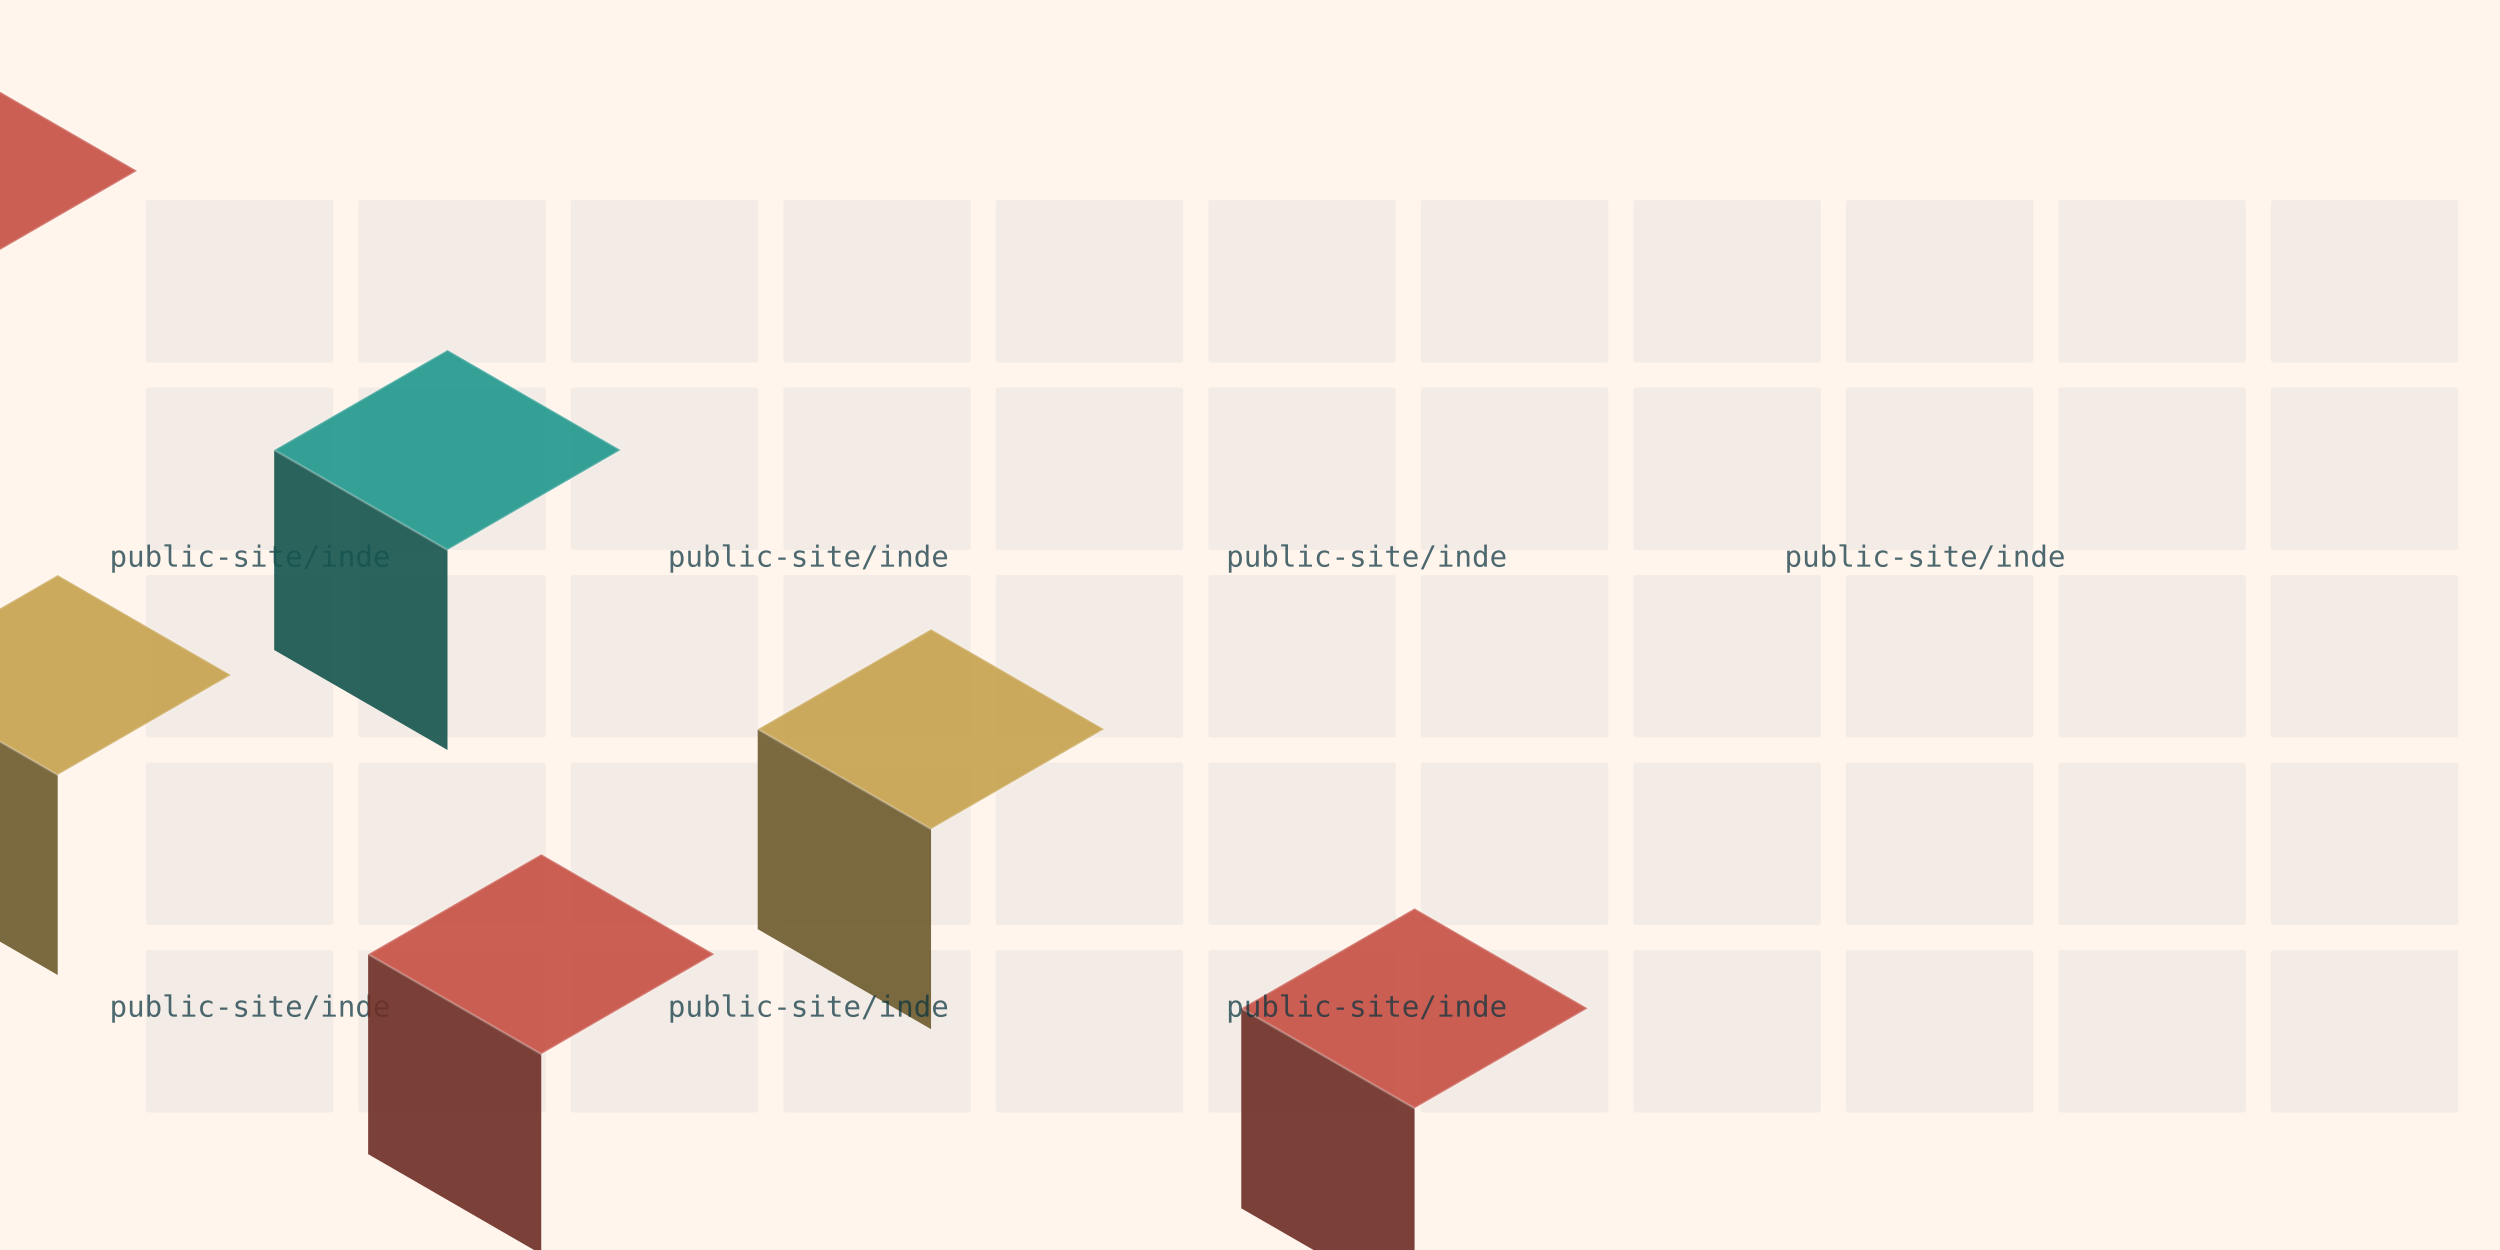
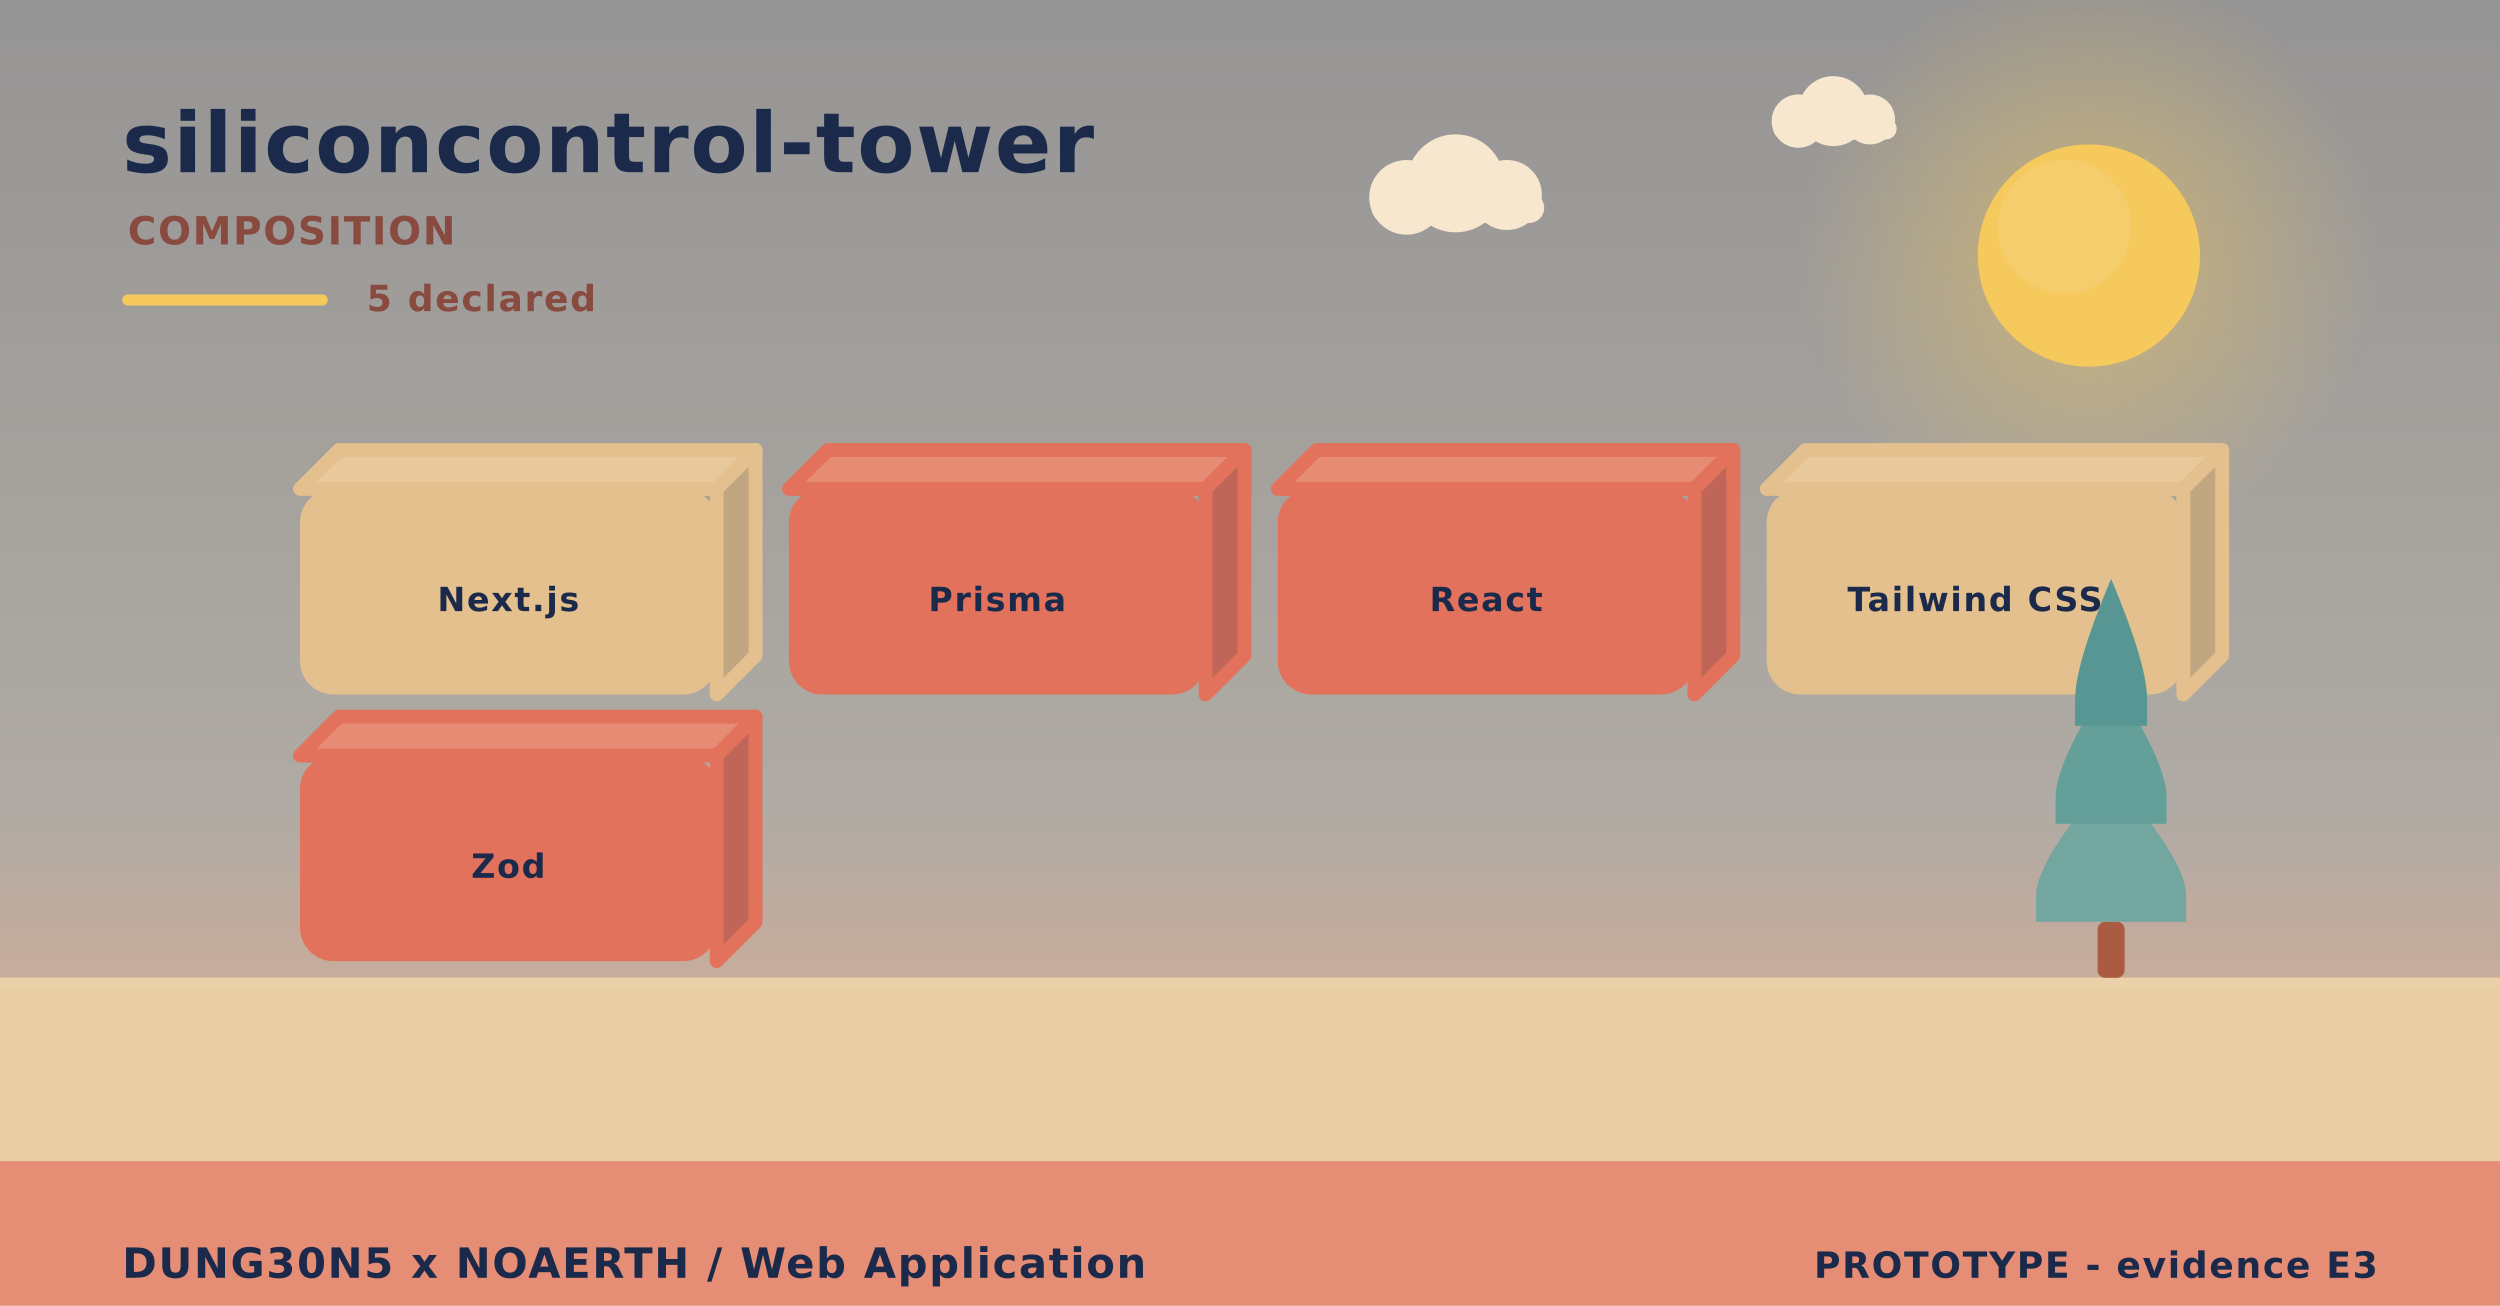
- <svg xmlns="http://www.w3.org/2000/svg" viewBox="0 0 1200 600" width="1200" height="600" role="img" aria-label="siliconcontrol-tower component map">
-   <rect width="1200" height="600" fill="#fff5ed" />
-   <defs>
-     <linearGradient id="gc" x1="0" y1="0" x2="1" y2="1">
-       <stop offset="0%" stop-color="#c75346" />
-       <stop offset="100%" stop-color="#24998e" />
-     </linearGradient>
-   </defs>
-   <rect x="70.00" y="96.00" width="90.00" height="78.00" rx="1.20" fill="#09343f" opacity="0.05" />
-   <rect x="172.00" y="96.00" width="90.00" height="78.00" rx="1.20" fill="#09343f" opacity="0.05" />
-   <rect x="274.00" y="96.00" width="90.00" height="78.00" rx="1.20" fill="#09343f" opacity="0.05" />
-   <rect x="376.00" y="96.00" width="90.00" height="78.00" rx="1.20" fill="#09343f" opacity="0.05" />
-   <rect x="478.00" y="96.00" width="90.00" height="78.00" rx="1.20" fill="#09343f" opacity="0.05" />
-   <rect x="580.00" y="96.00" width="90.00" height="78.00" rx="1.20" fill="#09343f" opacity="0.05" />
-   <rect x="682.00" y="96.00" width="90.00" height="78.00" rx="1.20" fill="#09343f" opacity="0.05" />
-   <rect x="784.00" y="96.00" width="90.00" height="78.00" rx="1.20" fill="#09343f" opacity="0.05" />
-   <rect x="886.00" y="96.00" width="90.00" height="78.00" rx="1.20" fill="#09343f" opacity="0.05" />
-   <rect x="988.00" y="96.00" width="90.00" height="78.00" rx="1.20" fill="#09343f" opacity="0.05" />
-   <rect x="1090.00" y="96.00" width="90.00" height="78.00" rx="1.20" fill="#09343f" opacity="0.05" />
-   <rect x="70.00" y="186.00" width="90.00" height="78.00" rx="1.20" fill="#09343f" opacity="0.05" />
-   <rect x="172.00" y="186.00" width="90.00" height="78.00" rx="1.20" fill="#09343f" opacity="0.05" />
-   <rect x="274.00" y="186.00" width="90.00" height="78.00" rx="1.20" fill="#09343f" opacity="0.05" />
-   <rect x="376.00" y="186.00" width="90.00" height="78.00" rx="1.20" fill="#09343f" opacity="0.05" />
-   <rect x="478.00" y="186.00" width="90.00" height="78.00" rx="1.20" fill="#09343f" opacity="0.05" />
-   <rect x="580.00" y="186.00" width="90.00" height="78.00" rx="1.20" fill="#09343f" opacity="0.05" />
-   <rect x="682.00" y="186.00" width="90.00" height="78.00" rx="1.20" fill="#09343f" opacity="0.05" />
-   <rect x="784.00" y="186.00" width="90.00" height="78.00" rx="1.20" fill="#09343f" opacity="0.05" />
-   <rect x="886.00" y="186.00" width="90.00" height="78.00" rx="1.20" fill="#09343f" opacity="0.05" />
-   <rect x="988.00" y="186.00" width="90.00" height="78.00" rx="1.20" fill="#09343f" opacity="0.05" />
-   <rect x="1090.00" y="186.00" width="90.00" height="78.00" rx="1.20" fill="#09343f" opacity="0.05" />
-   <rect x="70.00" y="276.00" width="90.00" height="78.00" rx="1.20" fill="#09343f" opacity="0.05" />
-   <rect x="172.00" y="276.00" width="90.00" height="78.00" rx="1.20" fill="#09343f" opacity="0.05" />
-   <rect x="274.00" y="276.00" width="90.00" height="78.00" rx="1.20" fill="#09343f" opacity="0.05" />
-   <rect x="376.00" y="276.00" width="90.00" height="78.00" rx="1.20" fill="#09343f" opacity="0.05" />
-   <rect x="478.00" y="276.00" width="90.00" height="78.00" rx="1.20" fill="#09343f" opacity="0.05" />
-   <rect x="580.00" y="276.00" width="90.00" height="78.00" rx="1.20" fill="#09343f" opacity="0.05" />
-   <rect x="682.00" y="276.00" width="90.00" height="78.00" rx="1.20" fill="#09343f" opacity="0.05" />
-   <rect x="784.00" y="276.00" width="90.00" height="78.00" rx="1.20" fill="#09343f" opacity="0.05" />
-   <rect x="886.00" y="276.00" width="90.00" height="78.00" rx="1.20" fill="#09343f" opacity="0.05" />
-   <rect x="988.00" y="276.00" width="90.00" height="78.00" rx="1.20" fill="#09343f" opacity="0.05" />
-   <rect x="1090.00" y="276.00" width="90.00" height="78.00" rx="1.20" fill="#09343f" opacity="0.05" />
-   <rect x="70.00" y="366.00" width="90.00" height="78.00" rx="1.20" fill="#09343f" opacity="0.05" />
-   <rect x="172.00" y="366.00" width="90.00" height="78.00" rx="1.20" fill="#09343f" opacity="0.05" />
-   <rect x="274.00" y="366.00" width="90.00" height="78.00" rx="1.20" fill="#09343f" opacity="0.05" />
-   <rect x="376.00" y="366.00" width="90.00" height="78.00" rx="1.20" fill="#09343f" opacity="0.05" />
-   <rect x="478.00" y="366.00" width="90.00" height="78.00" rx="1.20" fill="#09343f" opacity="0.05" />
-   <rect x="580.00" y="366.00" width="90.00" height="78.00" rx="1.20" fill="#09343f" opacity="0.05" />
-   <rect x="682.00" y="366.00" width="90.00" height="78.00" rx="1.20" fill="#09343f" opacity="0.05" />
-   <rect x="784.00" y="366.00" width="90.00" height="78.00" rx="1.20" fill="#09343f" opacity="0.05" />
-   <rect x="886.00" y="366.00" width="90.00" height="78.00" rx="1.20" fill="#09343f" opacity="0.05" />
-   <rect x="988.00" y="366.00" width="90.00" height="78.00" rx="1.20" fill="#09343f" opacity="0.05" />
-   <rect x="1090.00" y="366.00" width="90.00" height="78.00" rx="1.20" fill="#09343f" opacity="0.05" />
-   <rect x="70.00" y="456.00" width="90.00" height="78.00" rx="1.20" fill="#09343f" opacity="0.05" />
-   <rect x="172.00" y="456.00" width="90.00" height="78.00" rx="1.20" fill="#09343f" opacity="0.05" />
-   <rect x="274.00" y="456.00" width="90.00" height="78.00" rx="1.20" fill="#09343f" opacity="0.05" />
-   <rect x="376.00" y="456.00" width="90.00" height="78.00" rx="1.20" fill="#09343f" opacity="0.05" />
-   <rect x="478.00" y="456.00" width="90.00" height="78.00" rx="1.20" fill="#09343f" opacity="0.05" />
-   <rect x="580.00" y="456.00" width="90.00" height="78.00" rx="1.20" fill="#09343f" opacity="0.05" />
-   <rect x="682.00" y="456.00" width="90.00" height="78.00" rx="1.20" fill="#09343f" opacity="0.05" />
-   <rect x="784.00" y="456.00" width="90.00" height="78.00" rx="1.20" fill="#09343f" opacity="0.05" />
-   <rect x="886.00" y="456.00" width="90.00" height="78.00" rx="1.20" fill="#09343f" opacity="0.05" />
-   <rect x="988.00" y="456.00" width="90.00" height="78.00" rx="1.20" fill="#09343f" opacity="0.05" />
-   <rect x="1090.00" y="456.00" width="90.00" height="78.00" rx="1.20" fill="#09343f" opacity="0.05" />
-   <g transform="rotate(0 120 140)">
-     <polygon points="-17.3,34.0 65.8,82.0 -17.3,130.0 -100.5,82.0" fill="#c75346" opacity="0.92" />
-     <polygon points="-100.5,82.0 -17.3,130.0 -17.3,226.0 -100.5,178.0" fill="#6d2e26" opacity="0.9" />
-     <polygon points="-17.3,34.0 65.8,82.0 -17.3,130.0 -100.5,82.0" fill="none" stroke="rgba(255,255,255,0.220)" stroke-width="1.2" />
-     <animateTransform attributeName="transform" type="rotate" values="-32.0 0.00 0.00 0.0 0.00 0.00" dur="6.95s" begin="0.0s" repeatCount="indefinite" />
+ <svg xmlns="http://www.w3.org/2000/svg" width="900" height="470" viewBox="0 0 900 470" role="img" aria-label="siliconcontrol-tower - how it is composed">
+   <linearGradient id="skyc" x1="0" y1="0" x2="0" y2="1">
+     <stop offset="0" stop-color="#959494" />
+     <stop offset="0.62" stop-color="#b0aba4" />
+     <stop offset="1" stop-color="#f3ad8a" />
+   </linearGradient>
+   <rect width="900" height="470" fill="url(#skyc)" />
+   <radialGradient id="sunc">
+     <stop offset="0.35" stop-color="#f5c95c" stop-opacity="0.34" />
+     <stop offset="1" stop-color="#f5c95c" stop-opacity="0" />
+   </radialGradient>
+   <circle cx="752" cy="92" r="104" fill="url(#sunc)" />
+   <circle cx="752" cy="92" r="40" fill="#f5c95c" />
+   <circle cx="743.2" cy="81.6" r="24" fill="#f5d27e" opacity="0.5" />
+   <g>
+     <circle cx="524" cy="66" r="17.64" fill="#f6e7ce" />
+     <circle cx="506.36" cy="71.04" r="13.44" fill="#f6e7ce" />
+     <circle cx="542.48" cy="70.2" r="12.6" fill="#f6e7ce" />
+     <rect x="493.76" y="69.36" width="62.16" height="10.92" rx="5.46" fill="#f6e7ce" />
+     <animateTransform attributeName="transform" type="translate" values="0 0;24 0;0 0" dur="36s" begin="0s" repeatCount="indefinite" />
  </g>
-   <text x="120" y="272" font-family="ui-monospace,Menlo,monospace" font-size="14" fill="rgba(9,52,63,0.720)" text-anchor="middle">public-site/inde</text>
-   <g transform="rotate(0 388 140)">
-     <polygon points="214.8,168.0 297.9,216.0 214.8,264.0 131.6,216.0" fill="#24998e" opacity="0.92" />
-     <polygon points="131.6,216.0 214.8,264.0 214.8,360.0 131.6,312.0" fill="#14544e" opacity="0.9" />
-     <polygon points="214.8,168.0 297.9,216.0 214.8,264.0 131.6,216.0" fill="none" stroke="rgba(255,255,255,0.220)" stroke-width="1.2" />
-     <animateTransform attributeName="transform" type="rotate" values="-32.0 0.00 0.00 0.0 0.00 0.00" dur="6.95s" begin="0.4s" repeatCount="indefinite" />
+   <g>
+     <circle cx="660" cy="40" r="12.6" fill="#f6e7ce" />
+     <circle cx="647.4" cy="43.6" r="9.6" fill="#f6e7ce" />
+     <circle cx="673.2" cy="43" r="9" fill="#f6e7ce" />
+     <rect x="638.4" y="42.4" width="44.4" height="7.8" rx="3.9" fill="#f6e7ce" />
+     <animateTransform attributeName="transform" type="translate" values="0 0;-18 0;0 0" dur="46s" begin="3s" repeatCount="indefinite" />
  </g>
-   <text x="388" y="272" font-family="ui-monospace,Menlo,monospace" font-size="14" fill="rgba(9,52,63,0.720)" text-anchor="middle">public-site/inde</text>
-   <g transform="rotate(0 656 140)">
-     <polygon points="446.9,302.0 530.0,350.0 446.9,398.0 363.7,350.0" fill="#c7a350" opacity="0.92" />
-     <polygon points="363.7,350.0 446.9,398.0 446.9,494.0 363.7,446.0" fill="#6d5a2c" opacity="0.9" />
-     <polygon points="446.9,302.0 530.0,350.0 446.9,398.0 363.7,350.0" fill="none" stroke="rgba(255,255,255,0.220)" stroke-width="1.2" />
-     <animateTransform attributeName="transform" type="rotate" values="-32.0 0.00 0.00 0.0 0.00 0.00" dur="6.95s" begin="0.8s" repeatCount="indefinite" />
+   <rect x="0" y="352" width="900" height="118" fill="#e9cda3" />
+   <rect x="0" y="352" width="900" height="3" fill="#ebd1a9" />
+   <text x="44" y="62" font-family="Verdana,DejaVu Sans,sans-serif" font-size="30" font-weight="700" letter-spacing="0.6" fill="#1b2a4a" text-anchor="start">siliconcontrol-tower</text>
+   <text x="46" y="88" font-family="Verdana,DejaVu Sans,sans-serif" font-size="14" font-weight="700" letter-spacing="0.6" fill="#894b3f" text-anchor="start">COMPOSITION</text>
+   <rect x="44" y="106" width="74" height="4" rx="2" fill="#f5c95c" />
+   <text x="132" y="112" font-family="Verdana,DejaVu Sans,sans-serif" font-size="13" font-weight="700" letter-spacing="0.6" fill="#894b3f" text-anchor="start">5 declared</text>
+   <g>
+     <path d="M108,176 L258,176 L272,162 L122,162 Z" fill="#e7c99b" stroke="#e3c08d" stroke-width="5" stroke-linejoin="round" />
+     <path d="M258,176 L272,162 L272,236 L258,250 Z" fill="#c1a682" stroke="#e3c08d" stroke-width="5" stroke-linejoin="round" />
+     <rect x="108" y="176" width="150" height="74" rx="12" fill="#e3c08d" />
+     <animateTransform attributeName="transform" type="translate" values="0 10;0 0" dur="0.75s" begin="0s" fill="freeze" />
  </g>
-   <text x="656" y="272" font-family="ui-monospace,Menlo,monospace" font-size="14" fill="rgba(9,52,63,0.720)" text-anchor="middle">public-site/inde</text>
-   <g transform="rotate(0 924 140)">
-     <polygon points="679.0,436.0 762.1,484.0 679.0,532.0 595.8,484.0" fill="#c75346" opacity="0.92" />
-     <polygon points="595.8,484.0 679.0,532.0 679.0,628.0 595.8,580.0" fill="#6d2e26" opacity="0.9" />
-     <polygon points="679.0,436.0 762.1,484.0 679.0,532.0 595.8,484.0" fill="none" stroke="rgba(255,255,255,0.220)" stroke-width="1.2" />
-     <animateTransform attributeName="transform" type="rotate" values="-32.0 0.00 0.00 0.0 0.00 0.00" dur="6.95s" begin="1.2s" repeatCount="indefinite" />
+   <text x="183" y="220" font-family="Verdana,DejaVu Sans,sans-serif" font-size="12" font-weight="700" letter-spacing="0.6" fill="#1b2a4a" text-anchor="middle">Next.js</text>
+   <g>
+     <path d="M284,176 L434,176 L448,162 L298,162 Z" fill="#e68c74" stroke="#e2725b" stroke-width="5" stroke-linejoin="round" />
+     <path d="M434,176 L448,162 L448,236 L434,250 Z" fill="#c06658" stroke="#e2725b" stroke-width="5" stroke-linejoin="round" />
+     <rect x="284" y="176" width="150" height="74" rx="12" fill="#e2725b" />
+     <animateTransform attributeName="transform" type="translate" values="0 10;0 0" dur="0.75s" begin="0.16s" fill="freeze" />
  </g>
-   <text x="924" y="272" font-family="ui-monospace,Menlo,monospace" font-size="14" fill="rgba(9,52,63,0.720)" text-anchor="middle">public-site/inde</text>
-   <g transform="rotate(0 120 356)">
-     <polygon points="-204.4,142.0 -121.2,190.0 -204.4,238.0 -287.5,190.0" fill="#24998e" opacity="0.92" />
-     <polygon points="-287.5,190.0 -204.4,238.0 -204.4,334.0 -287.5,286.0" fill="#14544e" opacity="0.9" />
-     <polygon points="-204.4,142.0 -121.2,190.0 -204.4,238.0 -287.5,190.0" fill="none" stroke="rgba(255,255,255,0.220)" stroke-width="1.2" />
-     <animateTransform attributeName="transform" type="rotate" values="-32.0 0.00 0.00 0.0 0.00 0.00" dur="6.95s" begin="1.6s" repeatCount="indefinite" />
+   <text x="359" y="220" font-family="Verdana,DejaVu Sans,sans-serif" font-size="12" font-weight="700" letter-spacing="0.6" fill="#1b2a4a" text-anchor="middle">Prisma</text>
+   <g>
+     <path d="M460,176 L610,176 L624,162 L474,162 Z" fill="#e68c74" stroke="#e2725b" stroke-width="5" stroke-linejoin="round" />
+     <path d="M610,176 L624,162 L624,236 L610,250 Z" fill="#c06658" stroke="#e2725b" stroke-width="5" stroke-linejoin="round" />
+     <rect x="460" y="176" width="150" height="74" rx="12" fill="#e2725b" />
+     <animateTransform attributeName="transform" type="translate" values="0 10;0 0" dur="0.75s" begin="0.32s" fill="freeze" />
  </g>
-   <text x="120" y="488" font-family="ui-monospace,Menlo,monospace" font-size="14" fill="rgba(9,52,63,0.720)" text-anchor="middle">public-site/inde</text>
-   <g transform="rotate(0 388 356)">
-     <polygon points="27.7,276.0 110.9,324.0 27.7,372.0 -55.4,324.0" fill="#c7a350" opacity="0.92" />
-     <polygon points="-55.4,324.0 27.7,372.0 27.7,468.0 -55.4,420.0" fill="#6d5a2c" opacity="0.9" />
-     <polygon points="27.7,276.0 110.9,324.0 27.7,372.0 -55.4,324.0" fill="none" stroke="rgba(255,255,255,0.220)" stroke-width="1.2" />
-     <animateTransform attributeName="transform" type="rotate" values="-32.0 0.00 0.00 0.0 0.00 0.00" dur="6.95s" begin="2.0s" repeatCount="indefinite" />
+   <text x="535" y="220" font-family="Verdana,DejaVu Sans,sans-serif" font-size="12" font-weight="700" letter-spacing="0.6" fill="#1b2a4a" text-anchor="middle">React</text>
+   <g>
+     <path d="M636,176 L786,176 L800,162 L650,162 Z" fill="#e7c99b" stroke="#e3c08d" stroke-width="5" stroke-linejoin="round" />
+     <path d="M786,176 L800,162 L800,236 L786,250 Z" fill="#c1a682" stroke="#e3c08d" stroke-width="5" stroke-linejoin="round" />
+     <rect x="636" y="176" width="150" height="74" rx="12" fill="#e3c08d" />
+     <animateTransform attributeName="transform" type="translate" values="0 10;0 0" dur="0.75s" begin="0.48s" fill="freeze" />
  </g>
-   <text x="388" y="488" font-family="ui-monospace,Menlo,monospace" font-size="14" fill="rgba(9,52,63,0.720)" text-anchor="middle">public-site/inde</text>
-   <g transform="rotate(0 656 356)">
-     <polygon points="259.8,410.0 342.9,458.0 259.8,506.0 176.7,458.0" fill="#c75346" opacity="0.92" />
-     <polygon points="176.7,458.0 259.8,506.0 259.8,602.0 176.7,554.0" fill="#6d2e26" opacity="0.9" />
-     <polygon points="259.8,410.0 342.9,458.0 259.8,506.0 176.7,458.0" fill="none" stroke="rgba(255,255,255,0.220)" stroke-width="1.2" />
-     <animateTransform attributeName="transform" type="rotate" values="-32.0 0.00 0.00 0.0 0.00 0.00" dur="6.95s" begin="2.4s" repeatCount="indefinite" />
+   <text x="711" y="220" font-family="Verdana,DejaVu Sans,sans-serif" font-size="12" font-weight="700" letter-spacing="0.6" fill="#1b2a4a" text-anchor="middle">Tailwind CSS</text>
+   <g>
+     <path d="M108,272 L258,272 L272,258 L122,258 Z" fill="#e68c74" stroke="#e2725b" stroke-width="5" stroke-linejoin="round" />
+     <path d="M258,272 L272,258 L272,332 L258,346 Z" fill="#c06658" stroke="#e2725b" stroke-width="5" stroke-linejoin="round" />
+     <rect x="108" y="272" width="150" height="74" rx="12" fill="#e2725b" />
+     <animateTransform attributeName="transform" type="translate" values="0 10;0 0" dur="0.75s" begin="0.64s" fill="freeze" />
  </g>
-   <text x="656" y="488" font-family="ui-monospace,Menlo,monospace" font-size="14" fill="rgba(9,52,63,0.720)" text-anchor="middle">public-site/inde</text>
+   <text x="183" y="316" font-family="Verdana,DejaVu Sans,sans-serif" font-size="12" font-weight="700" letter-spacing="0.6" fill="#1b2a4a" text-anchor="middle">Zod</text>
+   <rect x="755.14" y="331.84" width="9.72" height="20.16" rx="2.7" fill="#ac5b43" />
+   <path d="M760,278.92 Q733,309.61 733,322.31 Q733,331.84 733,331.84 L787,331.84 Q787,331.84 787,322.31 Q787,309.61 760,278.92 Z" fill="#74a6a0" />
+   <path d="M760,243.64 Q740.02,274.33 740.02,287.03 Q740.02,296.56 740.02,296.56 L779.98,296.56 Q779.98,296.56 779.98,287.03 Q779.98,274.33 760,243.64 Z" fill="#649f9a" />
+   <path d="M760,208.36 Q747.04,239.05 747.04,251.75 Q747.04,261.28 747.04,261.28 L772.96,261.28 Q772.96,261.28 772.96,251.75 Q772.96,239.05 760,208.36 Z" fill="#589694" />
+   <rect x="0" y="418" width="900" height="52" rx="0" fill="#e68972" opacity="0.94" />
+   <text x="44" y="460" font-family="Verdana,DejaVu Sans,sans-serif" font-size="15" font-weight="700" letter-spacing="0.6" fill="#1b2a4a" text-anchor="start">DUNG30N5 x NOAERTH  /  Web Application</text>
+   <text x="856" y="460" font-family="Verdana,DejaVu Sans,sans-serif" font-size="13" font-weight="700" letter-spacing="0.6" fill="#1b2a4a" text-anchor="end">PROTOTYPE  -  evidence E3</text>
</svg>
